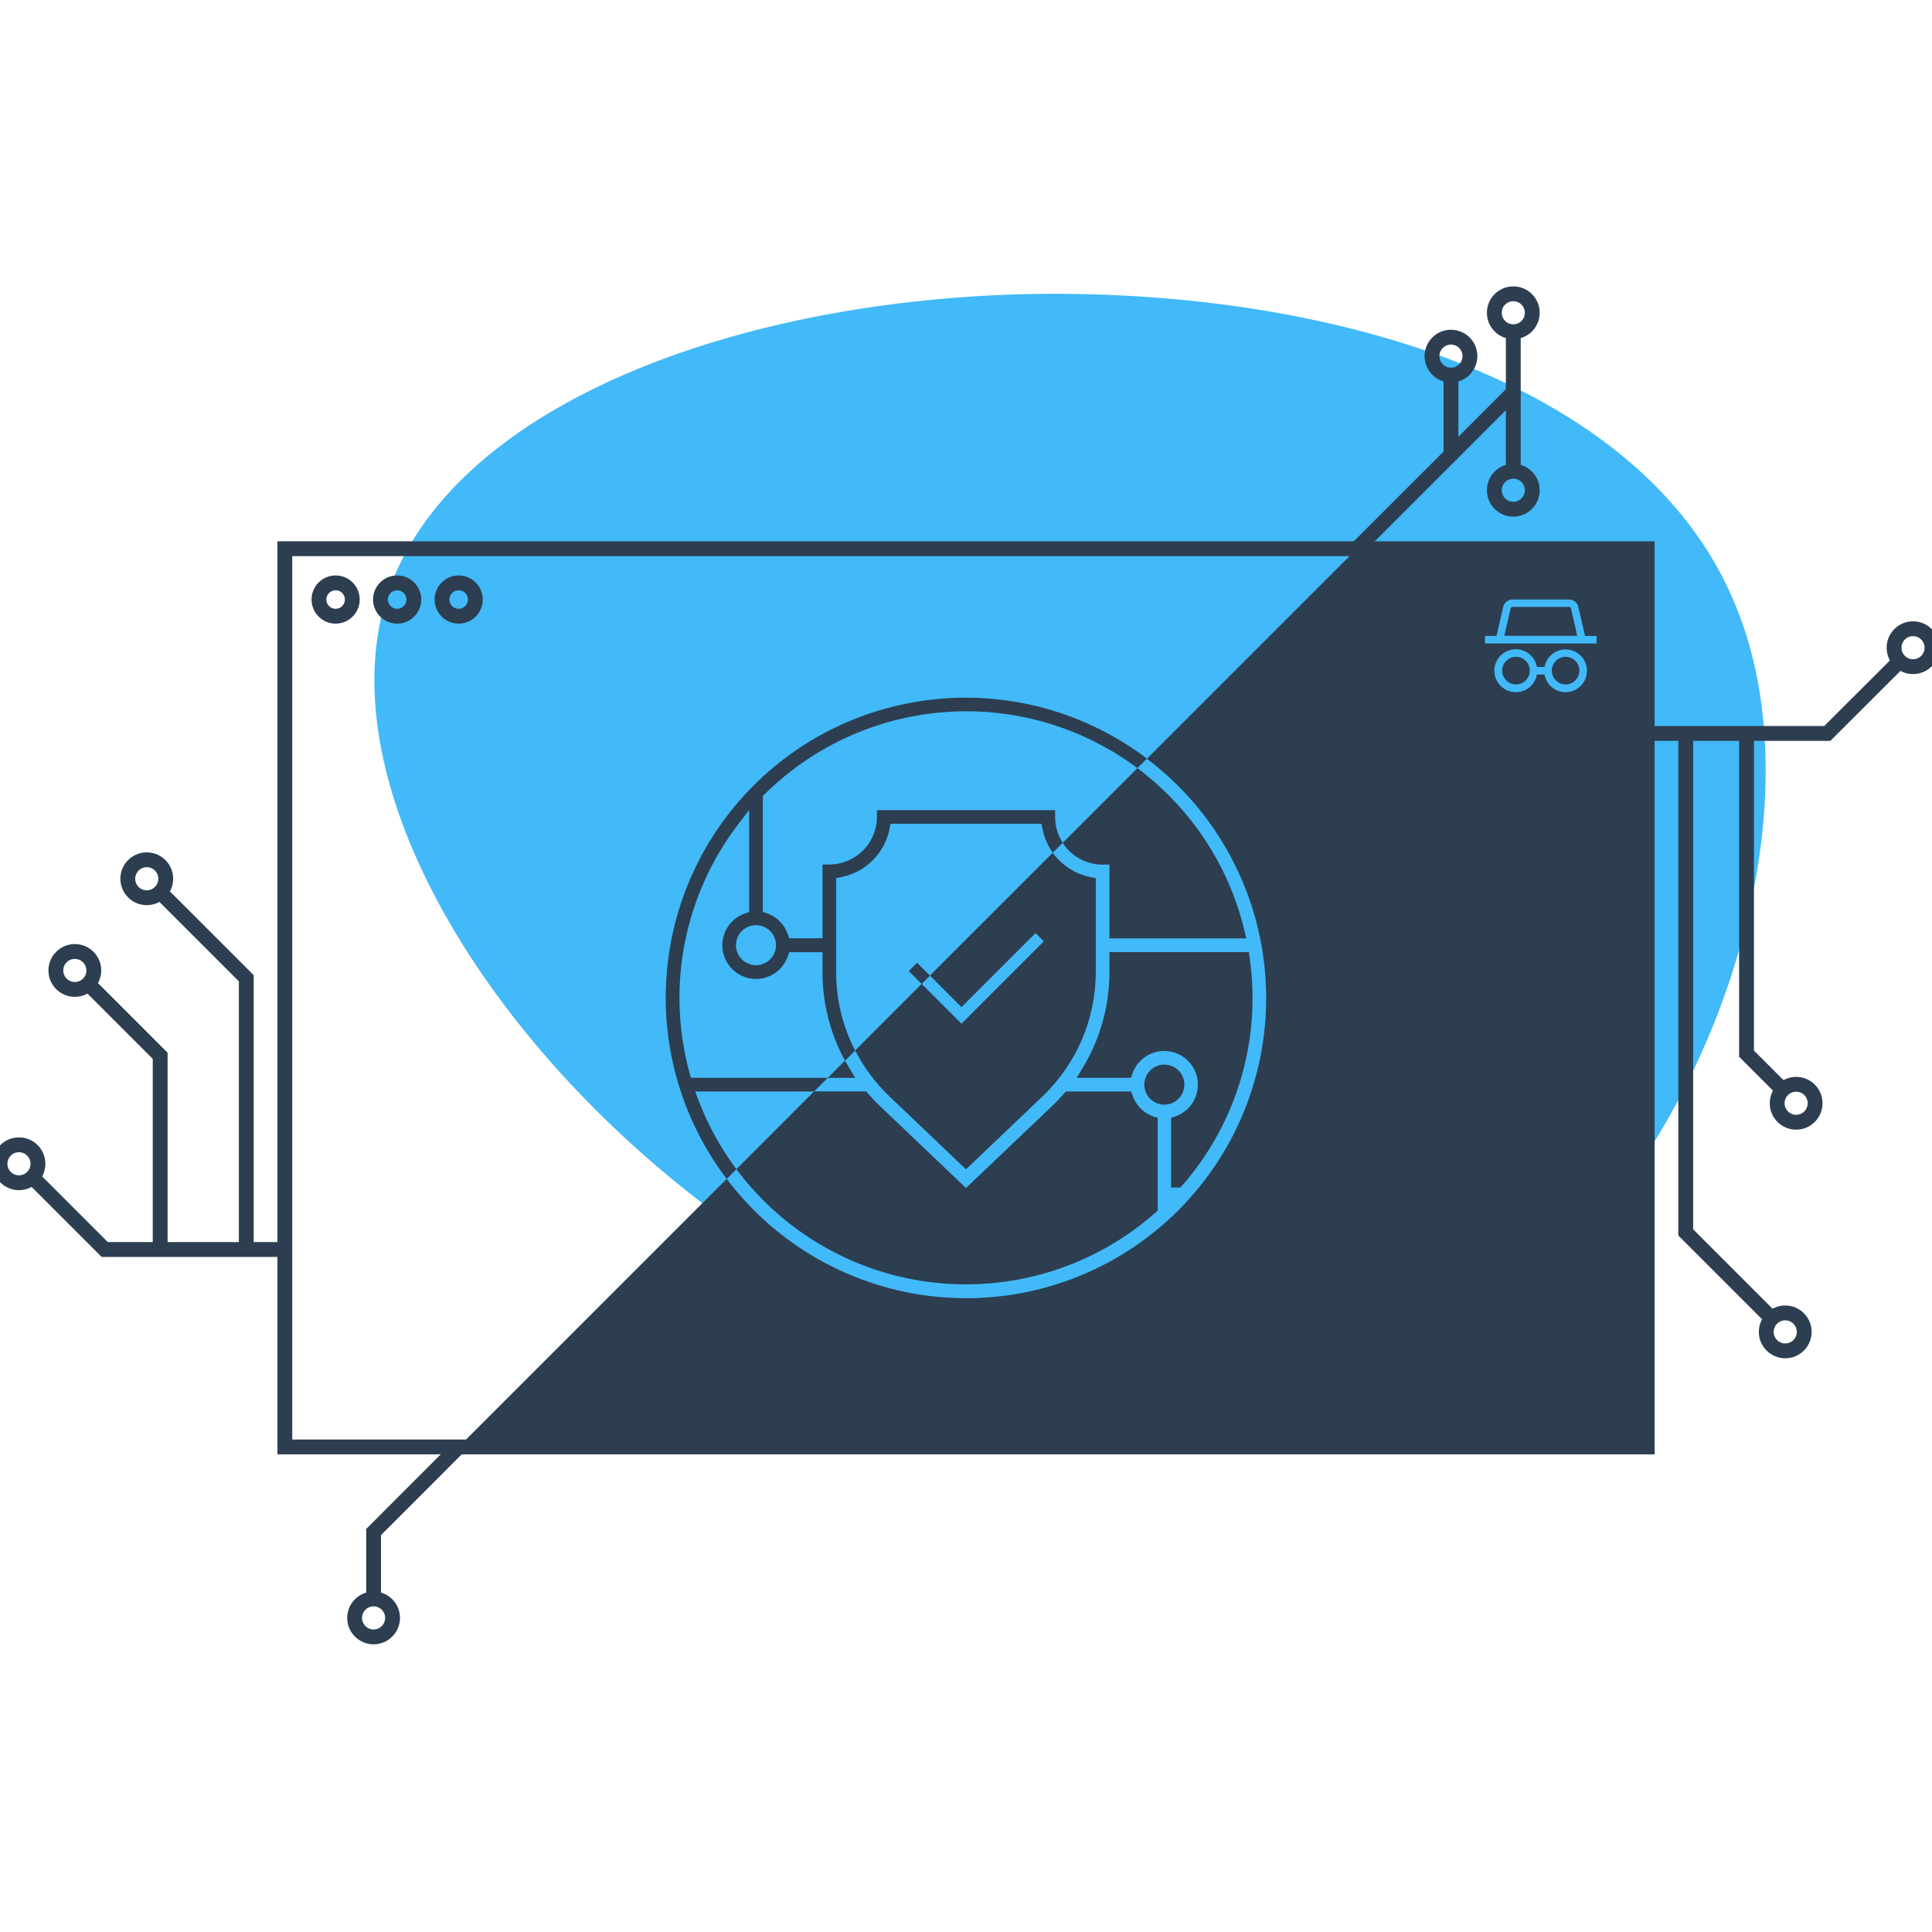
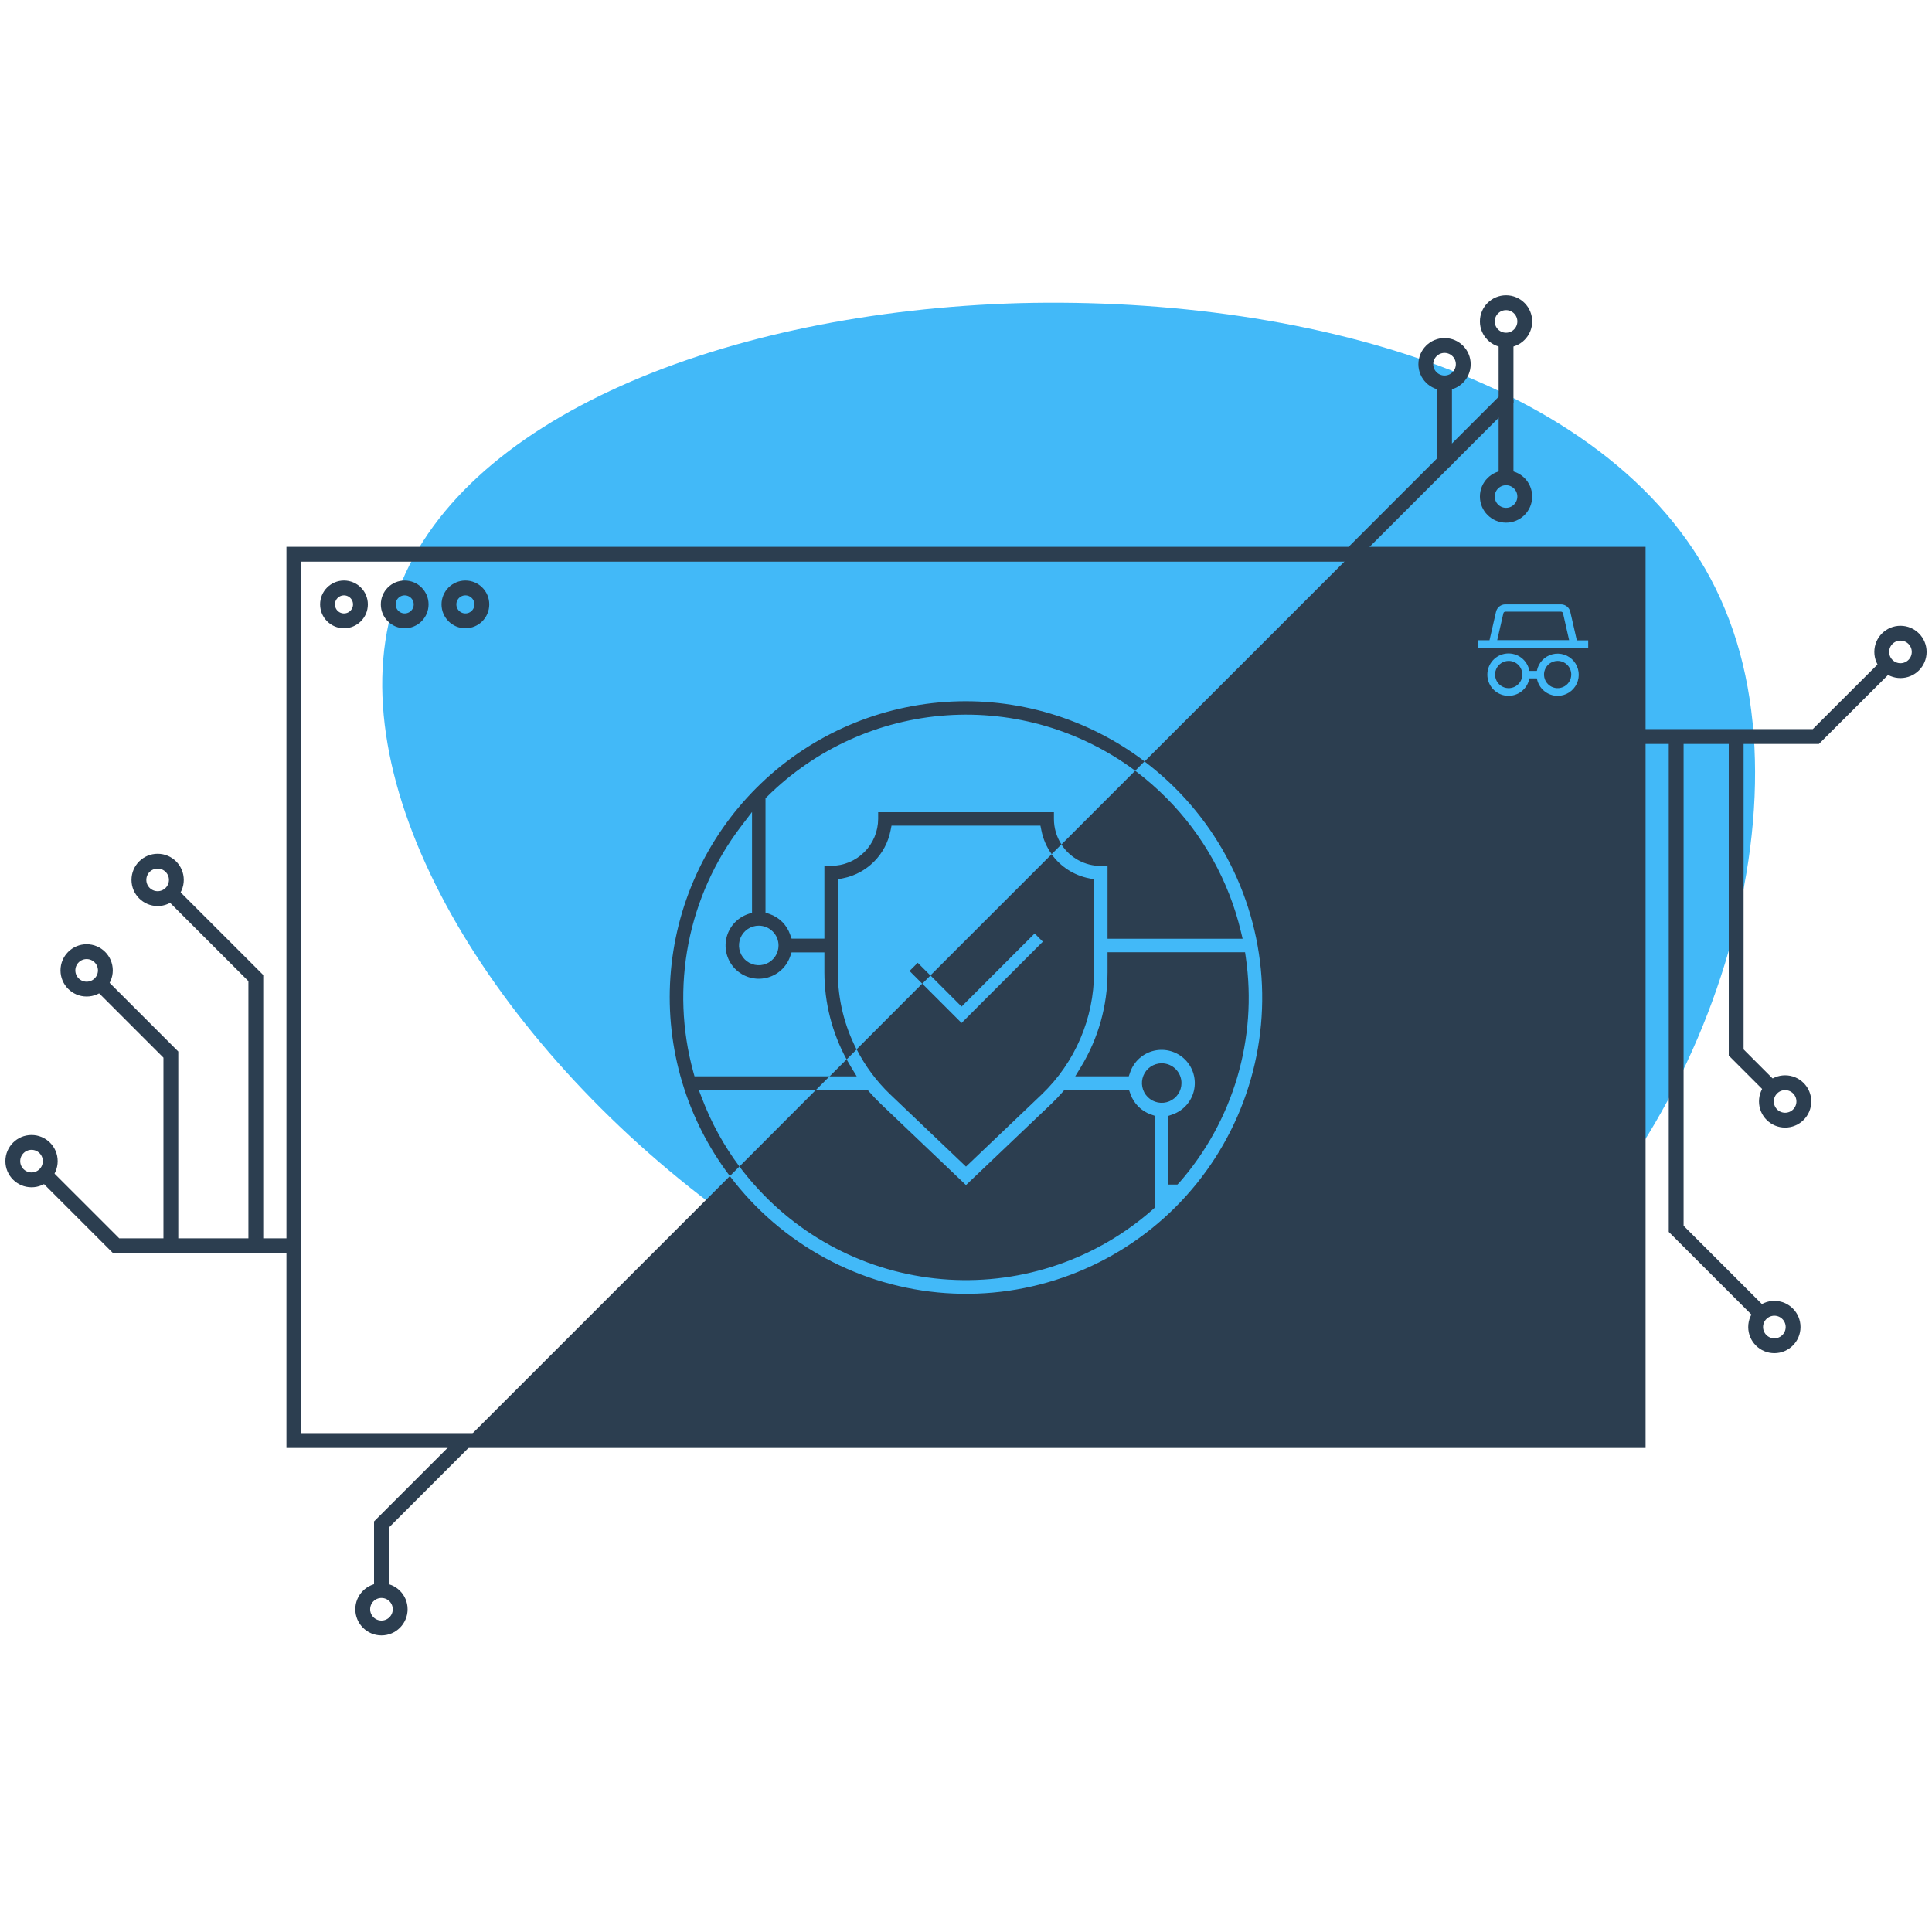
<svg xmlns="http://www.w3.org/2000/svg" width="651" height="651" viewBox="0 0 651 651" fill="none">
-   <g clip-path="url(#clip0_1_1201)">
-     <rect width="651" height="651" fill="white" />
-     <path d="M584.68 203.671C616.508 279.986 570.936 402.597 495.706 448.891C420.476 494.825 315.951 464.805 238.189 406.575C160.789 347.982 110.154 261.178 130.769 199.693C151.747 138.207 243.614 102.039 343.8 99.145C444.347 96.614 553.214 126.995 584.68 203.671Z" fill="#42B9F8" />
-     <path d="M113.092 207.635C116.195 207.635 118.71 205.12 118.71 202.018C118.71 198.915 116.195 196.401 113.092 196.401C109.99 196.401 107.475 198.915 107.475 202.018C107.475 205.12 109.99 207.635 113.092 207.635Z" stroke="#2C3E50" stroke-width="5" stroke-miterlimit="10" />
-     <path d="M133.822 207.635C136.925 207.635 139.439 205.12 139.439 202.018C139.439 198.915 136.925 196.401 133.822 196.401C130.72 196.401 128.205 198.915 128.205 202.018C128.205 205.12 130.72 207.635 133.822 207.635Z" stroke="#2C3E50" stroke-width="5" stroke-miterlimit="10" />
-     <path d="M154.553 207.635C157.656 207.635 160.17 205.12 160.17 202.018C160.17 198.915 157.656 196.401 154.553 196.401C151.451 196.401 148.936 198.915 148.936 202.018C148.936 205.12 151.451 207.635 154.553 207.635Z" stroke="#2C3E50" stroke-width="5" stroke-miterlimit="10" />
-     <path d="M555.031 184.894H95.977V487.554H555.031V184.894Z" stroke="#2C3E50" stroke-width="5" stroke-miterlimit="10" />
-     <path d="M531.455 214.232H506.898L509.004 205.061C509.034 204.902 509.118 204.759 509.242 204.656C509.368 204.554 509.524 204.497 509.686 204.498H528.685C528.854 204.502 529.016 204.565 529.144 204.675C529.272 204.786 529.356 204.937 529.384 205.103L531.455 214.232Z" fill="#2C3E50" />
-     <path d="M286.21 359.937C285.698 359.085 285.204 358.232 284.727 357.38L278.922 363.184H288.179L286.21 359.937ZM367.518 295.557C362.365 294.545 357.793 291.606 354.732 287.34L313.349 328.715L323.987 339.352L348.936 314.403L351.732 317.199L327.865 341.065L325.393 343.554L323.987 344.952L310.553 331.519L288.153 353.945C291.074 359.658 294.929 364.844 299.558 369.287L325.496 394.006L351.425 369.287C357.027 363.906 361.49 357.452 364.55 350.31C367.608 343.169 369.2 335.486 369.231 327.717V295.898L367.518 295.557ZM388.631 376.192C387.018 375.627 385.553 374.705 384.344 373.497C383.136 372.289 382.215 370.823 381.65 369.211L381.147 367.787H359.139L358.499 368.52C357.204 370.003 355.942 371.342 354.604 372.603L325.496 400.314L296.378 372.569C295.066 371.308 293.753 369.927 292.492 368.486L291.861 367.753H274.311L248.126 393.972C249.722 396.12 251.427 398.206 253.24 400.229C261.631 409.715 271.808 417.456 283.191 423.008C294.573 428.562 306.939 431.818 319.579 432.592C332.221 433.366 344.89 431.643 356.865 427.52C368.84 423.398 379.886 416.956 389.372 408.565L390.088 407.926V376.695L388.631 376.192ZM392.313 358.727C390.978 358.73 389.675 359.129 388.567 359.872C387.46 360.616 386.597 361.672 386.088 362.906C385.58 364.14 385.449 365.496 385.711 366.805C385.973 368.113 386.618 369.315 387.563 370.257C388.507 371.199 389.71 371.84 391.019 372.099C392.328 372.359 393.685 372.224 394.917 371.712C396.15 371.201 397.203 370.336 397.945 369.226C398.685 368.116 399.081 366.812 399.081 365.477C399.081 364.588 398.905 363.707 398.564 362.886C398.223 362.064 397.722 361.319 397.092 360.692C396.461 360.065 395.713 359.568 394.89 359.23C394.067 358.894 393.185 358.722 392.296 358.727H392.313ZM419.964 316.202L419.333 313.568C415.215 296.448 406.486 280.783 394.095 268.273C390.719 264.864 387.102 261.705 383.269 258.82L358.082 284.016C359.537 286.262 361.53 288.109 363.88 289.388C366.231 290.666 368.864 291.337 371.541 291.338H373.834V316.202H419.964ZM421.064 322.646L420.799 320.813H373.834V327.692C373.815 339.067 370.678 350.22 364.764 359.937L362.795 363.176H381.079L381.573 361.744C382.206 359.93 383.288 358.307 384.719 357.026C386.15 355.745 387.883 354.848 389.755 354.42C391.628 353.992 393.578 354.045 395.423 354.576C397.27 355.107 398.95 356.099 400.308 357.457C401.666 358.815 402.658 360.495 403.189 362.341C403.72 364.187 403.773 366.137 403.345 368.01C402.917 369.882 402.02 371.614 400.739 373.046C399.458 374.477 397.835 375.559 396.021 376.192L394.597 376.686V400.135H397.692L398.408 399.402C407.49 388.994 414.217 376.748 418.126 363.501C422.037 350.253 423.039 336.317 421.064 322.646ZM510.827 221.315C509.906 221.314 509.006 221.586 508.239 222.095C507.473 222.606 506.875 223.332 506.521 224.183C506.168 225.033 506.074 225.969 506.253 226.872C506.431 227.776 506.874 228.606 507.525 229.257C508.175 229.909 509.005 230.353 509.907 230.533C510.811 230.714 511.747 230.622 512.597 230.27C513.448 229.918 514.176 229.322 514.687 228.556C515.199 227.79 515.472 226.89 515.472 225.969C515.47 224.737 514.981 223.556 514.11 222.684C513.239 221.812 512.06 221.32 510.827 221.315ZM527.534 221.315C526.613 221.315 525.713 221.588 524.948 222.1C524.183 222.611 523.586 223.338 523.234 224.189C522.881 225.039 522.789 225.975 522.969 226.877C523.149 227.78 523.592 228.609 524.243 229.26C524.894 229.911 525.723 230.354 526.626 230.534C527.528 230.714 528.464 230.622 529.314 230.269C530.165 229.917 530.892 229.32 531.403 228.555C531.915 227.79 532.187 226.89 532.187 225.969C532.185 224.736 531.694 223.553 530.822 222.681C529.949 221.809 528.767 221.318 527.534 221.315ZM527.534 221.315C526.613 221.315 525.713 221.588 524.948 222.1C524.183 222.611 523.586 223.338 523.234 224.189C522.881 225.039 522.789 225.975 522.969 226.877C523.149 227.78 523.592 228.609 524.243 229.26C524.894 229.911 525.723 230.354 526.626 230.534C527.528 230.714 528.464 230.622 529.314 230.269C530.165 229.917 530.892 229.32 531.403 228.555C531.915 227.79 532.187 226.89 532.187 225.969C532.185 224.736 531.694 223.553 530.822 222.681C529.949 221.809 528.767 221.318 527.534 221.315ZM510.827 221.315C509.906 221.314 509.006 221.586 508.239 222.095C507.473 222.606 506.875 223.332 506.521 224.183C506.168 225.033 506.074 225.969 506.253 226.872C506.431 227.776 506.874 228.606 507.525 229.257C508.175 229.909 509.005 230.353 509.907 230.533C510.811 230.714 511.747 230.622 512.597 230.27C513.448 229.918 514.176 229.322 514.687 228.556C515.199 227.79 515.472 226.89 515.472 225.969C515.47 224.737 514.981 223.556 514.11 222.684C513.239 221.812 512.06 221.32 510.827 221.315ZM457.468 184.663L386.466 255.666C398.005 264.377 407.542 275.462 414.433 288.172C421.324 300.883 425.407 314.923 426.409 329.347C427.41 343.77 425.307 358.241 420.239 371.782C415.172 385.323 407.259 397.62 397.034 407.842C386.809 418.064 374.511 425.974 360.969 431.039C347.426 436.102 332.956 438.203 318.533 437.198C304.109 436.193 290.069 432.105 277.36 425.212C264.651 418.318 253.569 408.779 244.861 397.237L154.51 487.588H555.023V184.663H457.468ZM527.534 233.249C525.839 233.246 524.199 232.647 522.903 231.556C521.605 230.465 520.734 228.951 520.442 227.282H517.885C517.565 229.062 516.591 230.658 515.154 231.755C513.717 232.852 511.921 233.372 510.12 233.212C508.319 233.051 506.644 232.222 505.423 230.889C504.202 229.555 503.526 227.811 503.526 226.004C503.526 224.196 504.202 222.453 505.423 221.119C506.644 219.785 508.319 218.956 510.12 218.795C511.921 218.635 513.717 219.155 515.154 220.253C516.591 221.35 517.565 222.945 517.885 224.725H520.442C520.692 223.378 521.319 222.13 522.252 221.126C523.186 220.123 524.385 219.407 525.71 219.061C527.036 218.714 528.433 218.753 529.737 219.172C531.041 219.59 532.199 220.373 533.076 221.425C533.952 222.479 534.51 223.76 534.685 225.119C534.86 226.477 534.643 227.857 534.062 229.099C533.481 230.339 532.557 231.388 531.402 232.123C530.245 232.858 528.903 233.249 527.534 233.249ZM537.975 216.823H500.377V214.266H504.264L506.488 204.566C506.648 203.84 507.051 203.191 507.632 202.725C508.211 202.26 508.933 202.008 509.676 202.009H528.676C529.43 202.01 530.16 202.273 530.743 202.751C531.326 203.23 531.725 203.896 531.872 204.635L534.088 214.3H537.975V216.823ZM527.534 221.315C526.613 221.315 525.713 221.588 524.948 222.1C524.183 222.611 523.586 223.338 523.234 224.189C522.881 225.039 522.789 225.975 522.969 226.877C523.149 227.78 523.592 228.609 524.243 229.26C524.894 229.911 525.723 230.354 526.626 230.534C527.528 230.714 528.464 230.622 529.314 230.269C530.165 229.917 530.892 229.32 531.403 228.555C531.915 227.79 532.187 226.89 532.187 225.969C532.185 224.736 531.694 223.553 530.822 222.681C529.949 221.809 528.767 221.318 527.534 221.315ZM510.827 221.315C509.906 221.314 509.006 221.586 508.239 222.095C507.473 222.606 506.875 223.332 506.521 224.183C506.168 225.033 506.074 225.969 506.253 226.872C506.431 227.776 506.874 228.606 507.525 229.257C508.175 229.909 509.005 230.353 509.907 230.533C510.811 230.714 511.747 230.622 512.597 230.27C513.448 229.918 514.176 229.322 514.687 228.556C515.199 227.79 515.472 226.89 515.472 225.969C515.47 224.737 514.981 223.556 514.11 222.684C513.239 221.812 512.06 221.32 510.827 221.315ZM510.827 221.315C509.906 221.314 509.006 221.586 508.239 222.095C507.473 222.606 506.875 223.332 506.521 224.183C506.168 225.033 506.074 225.969 506.253 226.872C506.431 227.776 506.874 228.606 507.525 229.257C508.175 229.909 509.005 230.353 509.907 230.533C510.811 230.714 511.747 230.622 512.597 230.27C513.448 229.918 514.176 229.322 514.687 228.556C515.199 227.79 515.472 226.89 515.472 225.969C515.47 224.737 514.981 223.556 514.11 222.684C513.239 221.812 512.06 221.32 510.827 221.315ZM527.534 221.315C526.613 221.315 525.713 221.588 524.948 222.1C524.183 222.611 523.586 223.338 523.234 224.189C522.881 225.039 522.789 225.975 522.969 226.877C523.149 227.78 523.592 228.609 524.243 229.26C524.894 229.911 525.723 230.354 526.626 230.534C527.528 230.714 528.464 230.622 529.314 230.269C530.165 229.917 530.892 229.32 531.403 228.555C531.915 227.79 532.187 226.89 532.187 225.969C532.185 224.736 531.694 223.553 530.822 222.681C529.949 221.809 528.767 221.318 527.534 221.315ZM527.534 221.315C526.613 221.315 525.713 221.588 524.948 222.1C524.183 222.611 523.586 223.338 523.234 224.189C522.881 225.039 522.789 225.975 522.969 226.877C523.149 227.78 523.592 228.609 524.243 229.26C524.894 229.911 525.723 230.354 526.626 230.534C527.528 230.714 528.464 230.622 529.314 230.269C530.165 229.917 530.892 229.32 531.403 228.555C531.915 227.79 532.187 226.89 532.187 225.969C532.185 224.736 531.694 223.553 530.822 222.681C529.949 221.809 528.767 221.318 527.534 221.315ZM510.827 221.315C509.906 221.314 509.006 221.586 508.239 222.095C507.473 222.606 506.875 223.332 506.521 224.183C506.168 225.033 506.074 225.969 506.253 226.872C506.431 227.776 506.874 228.606 507.525 229.257C508.175 229.909 509.005 230.353 509.907 230.533C510.811 230.714 511.747 230.622 512.597 230.27C513.448 229.918 514.176 229.322 514.687 228.556C515.199 227.79 515.472 226.89 515.472 225.969C515.47 224.737 514.981 223.556 514.11 222.684C513.239 221.812 512.06 221.32 510.827 221.315Z" fill="#2C3E50" />
-     <path d="M457.477 184.629L488.913 153.194V126.395" stroke="#2C3E50" stroke-width="5" stroke-miterlimit="10" />
-     <path d="M154.544 487.554L125.888 516.22V538.773" stroke="#2C3E50" stroke-width="5" stroke-miterlimit="10" />
-     <path d="M488.913 153.194L509.915 132.191V111.786" stroke="#2C3E50" stroke-width="5" stroke-miterlimit="10" />
-     <path d="M509.916 132.191V158.794" stroke="#2C3E50" stroke-width="5" stroke-miterlimit="10" />
-     <path d="M488.912 126.395C492.443 126.395 495.305 123.533 495.305 120.003C495.305 116.472 492.443 113.61 488.912 113.61C485.382 113.61 482.52 116.472 482.52 120.003C482.52 123.533 485.382 126.395 488.912 126.395Z" stroke="#2C3E50" stroke-width="5" stroke-miterlimit="10" />
-     <path d="M509.915 111.786C513.446 111.786 516.308 108.923 516.308 105.393C516.308 101.862 513.446 99 509.915 99C506.385 99 503.522 101.862 503.522 105.393C503.522 108.923 506.385 111.786 509.915 111.786Z" stroke="#2C3E50" stroke-width="5" stroke-miterlimit="10" />
-     <path d="M509.915 171.579C513.446 171.579 516.308 168.717 516.308 165.187C516.308 161.656 513.446 158.794 509.915 158.794C506.385 158.794 503.522 161.656 503.522 165.187C503.522 168.717 506.385 171.579 509.915 171.579Z" stroke="#2C3E50" stroke-width="5" stroke-miterlimit="10" />
-     <path d="M125.887 551.559C129.418 551.559 132.28 548.697 132.28 545.166C132.28 541.636 129.418 538.773 125.887 538.773C122.357 538.773 119.494 541.636 119.494 545.166C119.494 548.697 122.357 551.559 125.887 551.559Z" stroke="#2C3E50" stroke-width="5" stroke-miterlimit="10" />
-     <path d="M6.393 398.532C9.923 398.532 12.786 395.67 12.786 392.14C12.786 388.609 9.923 385.747 6.393 385.747C2.862 385.747 0 388.609 0 392.14C0 395.67 2.862 398.532 6.393 398.532Z" stroke="#2C3E50" stroke-width="5" stroke-miterlimit="10" />
-     <path d="M25.214 333.394C28.744 333.394 31.606 330.532 31.606 327.001C31.606 323.471 28.744 320.609 25.214 320.609C21.683 320.609 18.821 323.471 18.821 327.001C18.821 330.532 21.683 333.394 25.214 333.394Z" stroke="#2C3E50" stroke-width="5" stroke-miterlimit="10" />
-     <path d="M49.454 302.496C52.984 302.496 55.847 299.633 55.847 296.103C55.847 292.572 52.984 289.71 49.454 289.71C45.923 289.71 43.061 292.572 43.061 296.103C43.061 299.633 45.923 302.496 49.454 302.496Z" stroke="#2C3E50" stroke-width="5" stroke-miterlimit="10" />
-     <path d="M95.969 421.035H35.288L10.91 396.657" stroke="#2C3E50" stroke-width="5" stroke-miterlimit="10" />
-     <path d="M82.987 421.035V329.627L53.972 300.62" stroke="#2C3E50" stroke-width="5" stroke-miterlimit="10" />
-     <path d="M53.971 421.035V355.752L29.738 331.519" stroke="#2C3E50" stroke-width="5" stroke-miterlimit="10" />
-     <path d="M644.607 224.64C648.138 224.64 651 221.778 651 218.247C651 214.717 648.138 211.854 644.607 211.854C641.077 211.854 638.215 214.717 638.215 218.247C638.215 221.778 641.077 224.64 644.607 224.64Z" stroke="#2C3E50" stroke-width="5" stroke-miterlimit="10" />
-     <path d="M605.219 378.144C608.75 378.144 611.612 375.281 611.612 371.751C611.612 368.22 608.75 365.358 605.219 365.358C601.689 365.358 598.827 368.22 598.827 371.751C598.827 375.281 601.689 378.144 605.219 378.144Z" stroke="#2C3E50" stroke-width="5" stroke-miterlimit="10" />
-     <path d="M601.546 455.181C605.077 455.181 607.939 452.319 607.939 448.788C607.939 445.258 605.077 442.396 601.546 442.396C598.016 442.396 595.153 445.258 595.153 448.788C595.153 452.319 598.016 455.181 601.546 455.181Z" stroke="#2C3E50" stroke-width="5" stroke-miterlimit="10" />
-     <path d="M555.023 247.143H615.712L640.09 222.807" stroke="#2C3E50" stroke-width="5" stroke-miterlimit="10" />
-     <path d="M568.013 247.142V415.256L597.028 444.271" stroke="#2C3E50" stroke-width="5" stroke-miterlimit="10" />
-     <path d="M588.504 247.142V355.036L600.693 367.233" stroke="#2C3E50" stroke-width="5" stroke-miterlimit="10" />
-     <path d="M257.664 267.599C274.084 251.344 295.789 241.518 318.838 239.907C341.887 238.296 364.749 245.006 383.27 258.82L386.466 255.624C367.006 240.868 342.862 233.657 318.496 235.325C294.131 236.992 271.194 247.425 253.925 264.695C236.657 281.964 226.225 304.903 224.559 329.268C222.893 353.633 230.104 377.777 244.862 397.237L248.126 393.972C242.802 386.839 238.5 378.999 235.341 370.677L234.233 367.787H274.294L278.905 363.176H232.792L232.357 361.599C228.458 347.341 227.895 332.378 230.712 317.868C233.53 303.358 239.652 289.692 248.604 277.93L252.431 272.91V307.303L250.999 307.797C249.187 308.43 247.567 309.511 246.288 310.941C245.008 312.37 244.112 314.101 243.684 315.971C243.254 317.84 243.307 319.789 243.835 321.632C244.364 323.477 245.351 325.157 246.704 326.515C248.059 327.874 249.735 328.867 251.577 329.402C253.419 329.938 255.367 329.997 257.239 329.574C259.11 329.152 260.844 328.262 262.277 326.988C263.711 325.713 264.799 324.096 265.438 322.288L265.932 320.856H277.141V327.726C277.167 338.098 279.774 348.3 284.727 357.414L288.137 354.004C283.957 345.882 281.763 336.885 281.735 327.751V295.898L283.44 295.557C287.463 294.764 291.159 292.792 294.06 289.893C296.96 286.994 298.933 283.299 299.729 279.277L300.07 277.572H350.914L351.263 279.277C351.84 282.172 353.032 284.911 354.758 287.306L358.082 283.982C356.405 281.384 355.517 278.355 355.525 275.262V272.986H295.501V275.262C295.49 279.522 293.79 283.604 290.772 286.611C287.755 289.619 283.668 291.306 279.408 291.304H277.141V316.168H265.941L265.438 314.744C264.875 313.13 263.956 311.664 262.747 310.454C261.537 309.245 260.071 308.326 258.457 307.763L257.033 307.26V268.196L257.664 267.599ZM261.483 318.486C261.483 319.821 261.087 321.127 260.345 322.237C259.603 323.347 258.549 324.212 257.316 324.723C256.082 325.234 254.724 325.367 253.415 325.107C252.106 324.846 250.902 324.204 249.959 323.259C249.014 322.316 248.372 321.112 248.111 319.803C247.851 318.494 247.984 317.136 248.495 315.903C249.006 314.669 249.871 313.615 250.982 312.873C252.091 312.131 253.397 311.735 254.732 311.735C256.522 311.738 258.238 312.45 259.503 313.715C260.769 314.98 261.48 316.696 261.483 318.486Z" fill="#2C3E50" />
-     <path d="M309.011 324.404L306.215 327.201L310.561 331.546L313.358 328.749L309.011 324.404Z" fill="#2C3E50" />
-   </g>
-   <defs>
-     <clipPath id="clip0_1_1201">
-       <rect width="651" height="651" fill="white" />
-     </clipPath>
-   </defs>
+   <rect width="651" height="651" fill="white" />
+   <path d="M581.244 205.284C612.649 280.587 567.681 401.572 493.449 447.253C419.217 492.577 316.077 462.956 239.346 405.497C162.973 347.681 113.009 262.028 133.351 201.358C154.05 140.687 244.7 104.998 343.558 102.143C442.771 99.645 550.195 129.624 581.244 205.284Z" fill="#42B9F8" />
+   <path d="M115.909 209.195C118.97 209.195 121.451 206.713 121.451 203.652C121.451 200.59 118.97 198.109 115.909 198.109C112.847 198.109 110.366 200.59 110.366 203.652C110.366 206.713 112.847 209.195 115.909 209.195Z" stroke="#2C3E50" stroke-width="5" stroke-miterlimit="10" />
+   <path d="M136.363 209.195C139.425 209.195 141.906 206.713 141.906 203.652C141.906 200.59 139.425 198.109 136.363 198.109C133.302 198.109 130.821 200.59 130.821 203.652C130.821 206.713 133.302 209.195 136.363 209.195Z" stroke="#2C3E50" stroke-width="5" stroke-miterlimit="10" />
+   <path d="M156.82 209.195C159.881 209.195 162.362 206.713 162.362 203.652C162.362 200.59 159.881 198.109 156.82 198.109C153.758 198.109 151.277 200.59 151.277 203.652C151.277 206.713 153.758 209.195 156.82 209.195Z" stroke="#2C3E50" stroke-width="5" stroke-miterlimit="10" />
+   <path d="M551.988 186.755H99.02V485.403H551.988V186.755Z" stroke="#2C3E50" stroke-width="5" stroke-miterlimit="10" />
+   <path d="M528.725 215.705H504.493L506.571 206.655C506.6 206.498 506.684 206.357 506.806 206.255C506.93 206.154 507.084 206.099 507.244 206.1H525.991C526.158 206.103 526.318 206.165 526.444 206.274C526.57 206.383 526.653 206.533 526.681 206.697L528.725 215.705Z" fill="#2C3E50" />
+   <path d="M286.73 359.477C286.226 358.636 285.738 357.795 285.267 356.954L279.539 362.682H288.673L286.73 359.477ZM366.96 295.951C361.876 294.953 357.365 292.053 354.344 287.843L313.51 328.669L324.007 339.166L348.625 314.547L351.384 317.306L327.834 340.856L325.395 343.312L324.007 344.691L310.751 331.436L288.648 353.565C291.53 359.202 295.334 364.319 299.902 368.704L325.495 393.095L351.081 368.704C356.609 363.393 361.013 357.026 364.032 349.978C367.05 342.932 368.621 335.35 368.651 327.685V296.288L366.96 295.951ZM387.794 375.517C386.202 374.959 384.757 374.05 383.564 372.858C382.372 371.665 381.463 370.22 380.905 368.628L380.409 367.224H358.693L358.062 367.947C356.783 369.411 355.539 370.731 354.218 371.976L325.495 399.319L296.764 371.942C295.469 370.697 294.174 369.335 292.929 367.913L292.307 367.19H274.989L249.151 393.061C250.727 395.181 252.409 397.239 254.198 399.235C262.477 408.595 272.52 416.234 283.751 421.713C294.983 427.192 307.184 430.405 319.658 431.169C332.132 431.933 344.633 430.233 356.449 426.164C368.266 422.097 379.165 415.741 388.525 407.461L389.232 406.83V376.013L387.794 375.517ZM391.427 358.283C390.11 358.286 388.824 358.68 387.731 359.413C386.638 360.148 385.787 361.189 385.285 362.407C384.784 363.625 384.654 364.963 384.913 366.254C385.171 367.545 385.807 368.731 386.74 369.66C387.672 370.591 388.859 371.223 390.15 371.479C391.442 371.734 392.78 371.602 393.997 371.097C395.214 370.592 396.252 369.739 396.984 368.643C397.715 367.548 398.105 366.262 398.105 364.944C398.105 364.067 397.932 363.197 397.595 362.388C397.258 361.577 396.765 360.841 396.142 360.223C395.52 359.604 394.782 359.113 393.97 358.78C393.158 358.448 392.288 358.279 391.41 358.283H391.427ZM418.712 316.322L418.089 313.723C414.025 296.83 405.412 281.373 393.185 269.029C389.854 265.665 386.285 262.548 382.503 259.701L357.65 284.563C359.085 286.779 361.052 288.602 363.372 289.864C365.691 291.125 368.289 291.787 370.93 291.788H373.193V316.322H418.712ZM419.797 322.681L419.536 320.872H373.193V327.66C373.174 338.885 370.079 349.889 364.244 359.477L362.301 362.674H380.342L380.83 361.261C381.454 359.471 382.522 357.869 383.934 356.605C385.346 355.341 387.056 354.456 388.903 354.033C390.751 353.611 392.675 353.664 394.496 354.188C396.318 354.712 397.976 355.69 399.316 357.03C400.656 358.371 401.634 360.028 402.158 361.85C402.682 363.671 402.735 365.595 402.313 367.443C401.89 369.291 401.005 371 399.741 372.412C398.477 373.824 396.876 374.893 395.086 375.517L393.681 376.005V399.142H396.734L397.441 398.419C406.402 388.15 413.04 376.066 416.898 362.994C420.757 349.922 421.745 336.17 419.797 322.681ZM508.37 222.694C507.461 222.692 506.572 222.96 505.816 223.463C505.06 223.967 504.47 224.684 504.121 225.523C503.773 226.362 503.68 227.285 503.857 228.177C504.032 229.068 504.469 229.888 505.112 230.53C505.753 231.174 506.572 231.612 507.462 231.789C508.354 231.967 509.277 231.877 510.117 231.529C510.956 231.182 511.674 230.594 512.179 229.838C512.684 229.083 512.954 228.194 512.954 227.286C512.951 226.07 512.468 224.905 511.609 224.045C510.75 223.184 509.586 222.698 508.37 222.694ZM524.855 222.694C523.947 222.694 523.058 222.963 522.304 223.468C521.549 223.972 520.96 224.69 520.613 225.529C520.264 226.368 520.173 227.291 520.351 228.182C520.528 229.073 520.966 229.891 521.608 230.533C522.25 231.175 523.068 231.613 523.959 231.79C524.85 231.967 525.773 231.877 526.612 231.528C527.451 231.181 528.169 230.592 528.673 229.837C529.178 229.083 529.447 228.194 529.447 227.286C529.445 226.069 528.96 224.902 528.1 224.041C527.238 223.181 526.072 222.696 524.855 222.694ZM524.855 222.694C523.947 222.694 523.058 222.963 522.304 223.468C521.549 223.972 520.96 224.69 520.613 225.529C520.264 226.368 520.173 227.291 520.351 228.182C520.528 229.073 520.966 229.891 521.608 230.533C522.25 231.175 523.068 231.613 523.959 231.79C524.85 231.967 525.773 231.877 526.612 231.528C527.451 231.181 528.169 230.592 528.673 229.837C529.178 229.083 529.447 228.194 529.447 227.286C529.445 226.069 528.96 224.902 528.1 224.041C527.238 223.181 526.072 222.696 524.855 222.694ZM508.37 222.694C507.461 222.692 506.572 222.96 505.816 223.463C505.06 223.967 504.47 224.684 504.121 225.523C503.773 226.362 503.68 227.285 503.857 228.177C504.032 229.068 504.469 229.888 505.112 230.53C505.753 231.174 506.572 231.612 507.462 231.789C508.354 231.967 509.277 231.877 510.117 231.529C510.956 231.182 511.674 230.594 512.179 229.838C512.684 229.083 512.954 228.194 512.954 227.286C512.951 226.07 512.468 224.905 511.609 224.045C510.75 223.184 509.586 222.698 508.37 222.694ZM455.719 186.528L385.657 256.589C397.044 265.184 406.455 276.122 413.254 288.664C420.053 301.206 424.083 315.06 425.071 329.293C426.059 343.525 423.983 357.804 418.983 371.165C413.983 384.527 406.175 396.66 396.086 406.747C385.996 416.834 373.861 424.639 360.498 429.636C347.135 434.633 332.857 436.706 318.625 435.714C304.392 434.722 290.539 430.689 277.998 423.887C265.458 417.084 254.522 407.672 245.93 396.283L156.776 485.436H551.979V186.528H455.719ZM524.855 234.469C523.183 234.466 521.565 233.875 520.285 232.798C519.005 231.722 518.146 230.228 517.857 228.581H515.334C515.019 230.337 514.057 231.912 512.639 232.994C511.221 234.078 509.45 234.591 507.673 234.433C505.895 234.274 504.242 233.456 503.037 232.14C501.833 230.824 501.165 229.104 501.165 227.32C501.165 225.536 501.833 223.816 503.037 222.5C504.242 221.183 505.895 220.366 507.673 220.207C509.45 220.049 511.221 220.562 512.639 221.645C514.057 222.727 515.019 224.302 515.334 226.058H517.857C518.104 224.729 518.723 223.497 519.644 222.507C520.565 221.517 521.748 220.811 523.056 220.469C524.364 220.127 525.742 220.166 527.029 220.579C528.316 220.991 529.459 221.764 530.324 222.802C531.188 223.842 531.739 225.106 531.911 226.447C532.084 227.787 531.87 229.149 531.297 230.374C530.723 231.597 529.812 232.633 528.672 233.358C527.53 234.084 526.207 234.469 524.855 234.469ZM535.158 218.261H498.058V215.738H501.894L504.089 206.167C504.246 205.45 504.644 204.809 505.217 204.35C505.789 203.891 506.501 203.642 507.234 203.644H525.982C526.726 203.644 527.446 203.903 528.022 204.375C528.597 204.848 528.99 205.505 529.136 206.234L531.323 215.772H535.158V218.261ZM524.855 222.694C523.947 222.694 523.058 222.963 522.304 223.468C521.549 223.972 520.96 224.69 520.613 225.529C520.264 226.368 520.173 227.291 520.351 228.182C520.528 229.073 520.966 229.891 521.608 230.533C522.25 231.175 523.068 231.613 523.959 231.79C524.85 231.967 525.773 231.877 526.612 231.528C527.451 231.181 528.169 230.592 528.673 229.837C529.178 229.083 529.447 228.194 529.447 227.286C529.445 226.069 528.96 224.902 528.1 224.041C527.238 223.181 526.072 222.696 524.855 222.694ZM508.37 222.694C507.461 222.692 506.572 222.96 505.816 223.463C505.06 223.967 504.47 224.684 504.121 225.523C503.773 226.362 503.68 227.285 503.857 228.177C504.032 229.068 504.469 229.888 505.112 230.53C505.753 231.174 506.572 231.612 507.462 231.789C508.354 231.967 509.277 231.877 510.117 231.529C510.956 231.182 511.674 230.594 512.179 229.838C512.684 229.083 512.954 228.194 512.954 227.286C512.951 226.07 512.468 224.905 511.609 224.045C510.75 223.184 509.586 222.698 508.37 222.694ZM508.37 222.694C507.461 222.692 506.572 222.96 505.816 223.463C505.06 223.967 504.47 224.684 504.121 225.523C503.773 226.362 503.68 227.285 503.857 228.177C504.032 229.068 504.469 229.888 505.112 230.53C505.753 231.174 506.572 231.612 507.462 231.789C508.354 231.967 509.277 231.877 510.117 231.529C510.956 231.182 511.674 230.594 512.179 229.838C512.684 229.083 512.954 228.194 512.954 227.286C512.951 226.07 512.468 224.905 511.609 224.045C510.75 223.184 509.586 222.698 508.37 222.694ZM524.855 222.694C523.947 222.694 523.058 222.963 522.304 223.468C521.549 223.972 520.96 224.69 520.613 225.529C520.264 226.368 520.173 227.291 520.351 228.182C520.528 229.073 520.966 229.891 521.608 230.533C522.25 231.175 523.068 231.613 523.959 231.79C524.85 231.967 525.773 231.877 526.612 231.528C527.451 231.181 528.169 230.592 528.673 229.837C529.178 229.083 529.447 228.194 529.447 227.286C529.445 226.069 528.96 224.902 528.1 224.041C527.238 223.181 526.072 222.696 524.855 222.694ZM524.855 222.694C523.947 222.694 523.058 222.963 522.304 223.468C521.549 223.972 520.96 224.69 520.613 225.529C520.264 226.368 520.173 227.291 520.351 228.182C520.528 229.073 520.966 229.891 521.608 230.533C522.25 231.175 523.068 231.613 523.959 231.79C524.85 231.967 525.773 231.877 526.612 231.528C527.451 231.181 528.169 230.592 528.673 229.837C529.178 229.083 529.447 228.194 529.447 227.286C529.445 226.069 528.96 224.902 528.1 224.041C527.238 223.181 526.072 222.696 524.855 222.694ZM508.37 222.694C507.461 222.692 506.572 222.96 505.816 223.463C505.06 223.967 504.47 224.684 504.121 225.523C503.773 226.362 503.68 227.285 503.857 228.177C504.032 229.068 504.469 229.888 505.112 230.53C505.753 231.174 506.572 231.612 507.462 231.789C508.354 231.967 509.277 231.877 510.117 231.529C510.956 231.182 511.674 230.594 512.179 229.838C512.684 229.083 512.954 228.194 512.954 227.286C512.951 226.07 512.468 224.905 511.609 224.045C510.75 223.184 509.586 222.698 508.37 222.694Z" fill="#2C3E50" />
+   <path d="M455.727 186.494L486.746 155.475V129.032" stroke="#2C3E50" stroke-width="5" stroke-miterlimit="10" />
+   <path d="M156.811 485.403L128.534 513.688V535.943" stroke="#2C3E50" stroke-width="5" stroke-miterlimit="10" />
+   <path d="M486.746 155.475L507.47 134.751V114.616" stroke="#2C3E50" stroke-width="5" stroke-miterlimit="10" />
+   <path d="M507.47 134.751V161.001" stroke="#2C3E50" stroke-width="5" stroke-miterlimit="10" />
+   <path d="M486.746 129.032C490.23 129.032 493.054 126.208 493.054 122.724C493.054 119.24 490.23 116.416 486.746 116.416C483.262 116.416 480.438 119.24 480.438 122.724C480.438 126.208 483.262 129.032 486.746 129.032Z" stroke="#2C3E50" stroke-width="5" stroke-miterlimit="10" />
+   <path d="M507.47 114.616C510.954 114.616 513.778 111.792 513.778 108.308C513.778 104.824 510.954 102 507.47 102C503.986 102 501.162 104.824 501.162 108.308C501.162 111.792 503.986 114.616 507.47 114.616Z" stroke="#2C3E50" stroke-width="5" stroke-miterlimit="10" />
+   <path d="M507.47 173.617C510.954 173.617 513.778 170.793 513.778 167.309C513.778 163.825 510.954 161.001 507.47 161.001C503.986 161.001 501.162 163.825 501.162 167.309C501.162 170.793 503.986 173.617 507.47 173.617Z" stroke="#2C3E50" stroke-width="5" stroke-miterlimit="10" />
+   <path d="M128.534 548.559C132.017 548.559 134.842 545.735 134.842 542.251C134.842 538.767 132.017 535.943 128.534 535.943C125.05 535.943 122.226 538.767 122.226 542.251C122.226 545.735 125.05 548.559 128.534 548.559Z" stroke="#2C3E50" stroke-width="5" stroke-miterlimit="10" />
+   <path d="M10.623 397.561C14.107 397.561 16.931 394.737 16.931 391.253C16.931 387.77 14.107 384.945 10.623 384.945C7.14 384.945 4.315 387.77 4.315 391.253C4.315 394.737 7.14 397.561 10.623 397.561Z" stroke="#2C3E50" stroke-width="5" stroke-miterlimit="10" />
+   <path d="M29.195 333.286C32.679 333.286 35.503 330.462 35.503 326.978C35.503 323.495 32.679 320.67 29.195 320.67C25.711 320.67 22.887 323.495 22.887 326.978C22.887 330.462 25.711 333.286 29.195 333.286Z" stroke="#2C3E50" stroke-width="5" stroke-miterlimit="10" />
+   <path d="M53.114 302.798C56.598 302.798 59.422 299.973 59.422 296.49C59.422 293.006 56.598 290.182 53.114 290.182C49.63 290.182 46.806 293.006 46.806 296.49C46.806 299.973 49.63 302.798 53.114 302.798Z" stroke="#2C3E50" stroke-width="5" stroke-miterlimit="10" />
+   <path d="M99.012 419.766H39.136L15.081 395.711" stroke="#2C3E50" stroke-width="5" stroke-miterlimit="10" />
+   <path d="M86.202 419.766V329.569L57.572 300.947" stroke="#2C3E50" stroke-width="5" stroke-miterlimit="10" />
+   <path d="M57.571 419.766V355.348L33.66 331.436" stroke="#2C3E50" stroke-width="5" stroke-miterlimit="10" />
+   <path d="M640.377 225.974C643.86 225.974 646.685 223.15 646.685 219.666C646.685 216.182 643.86 213.358 640.377 213.358C636.893 213.358 634.069 216.182 634.069 219.666C634.069 223.15 636.893 225.974 640.377 225.974Z" stroke="#2C3E50" stroke-width="5" stroke-miterlimit="10" />
+   <path d="M601.511 377.443C604.995 377.443 607.819 374.619 607.819 371.135C607.819 367.651 604.995 364.827 601.511 364.827C598.027 364.827 595.203 367.651 595.203 371.135C595.203 374.619 598.027 377.443 601.511 377.443Z" stroke="#2C3E50" stroke-width="5" stroke-miterlimit="10" />
+   <path d="M597.886 453.459C601.37 453.459 604.194 450.635 604.194 447.151C604.194 443.667 601.37 440.843 597.886 440.843C594.402 440.843 591.578 443.667 591.578 447.151C591.578 450.635 594.402 453.459 597.886 453.459Z" stroke="#2C3E50" stroke-width="5" stroke-miterlimit="10" />
+   <path d="M551.98 248.178H611.864L635.919 224.166" stroke="#2C3E50" stroke-width="5" stroke-miterlimit="10" />
+   <path d="M564.798 248.178V414.063L593.428 442.693" stroke="#2C3E50" stroke-width="5" stroke-miterlimit="10" />
+   <path d="M585.017 248.178V354.641L597.044 366.677" stroke="#2C3E50" stroke-width="5" stroke-miterlimit="10" />
+   <path d="M258.564 268.364C274.765 252.324 296.183 242.628 318.926 241.039C341.67 239.449 364.228 246.071 382.504 259.701L385.658 256.547C366.455 241.987 342.631 234.872 318.589 236.518C294.547 238.163 271.914 248.458 254.874 265.499C237.834 282.539 227.541 305.173 225.897 329.215C224.253 353.257 231.369 377.081 245.931 396.283L249.152 393.062C243.899 386.023 239.653 378.286 236.536 370.075L235.442 367.224H274.973L279.523 362.674H234.021L233.592 361.118C229.744 347.049 229.189 332.284 231.969 317.966C234.749 303.649 240.79 290.164 249.623 278.558L253.399 273.604V307.541L251.986 308.029C250.199 308.653 248.6 309.72 247.338 311.131C246.075 312.541 245.191 314.249 244.768 316.094C244.344 317.939 244.397 319.861 244.918 321.681C245.439 323.501 246.413 325.158 247.749 326.499C249.085 327.84 250.74 328.82 252.557 329.348C254.375 329.876 256.297 329.934 258.144 329.517C259.99 329.1 261.701 328.222 263.115 326.965C264.53 325.708 265.603 324.112 266.234 322.327L266.722 320.914H277.782V327.693C277.807 337.928 280.38 347.995 285.268 356.988L288.632 353.624C284.508 345.609 282.343 336.732 282.315 327.719V296.288L283.998 295.951C287.967 295.168 291.614 293.223 294.477 290.362C297.338 287.502 299.285 283.856 300.07 279.887L300.407 278.205H350.577L350.922 279.887C351.491 282.744 352.667 285.446 354.37 287.81L357.65 284.53C355.995 281.966 355.119 278.977 355.127 275.925V273.68H295.899V275.925C295.888 280.129 294.21 284.156 291.232 287.123C288.255 290.092 284.223 291.757 280.019 291.754H277.782V316.288H266.73L266.234 314.884C265.679 313.291 264.771 311.844 263.579 310.651C262.385 309.458 260.939 308.551 259.346 307.995L257.941 307.499V268.953L258.564 268.364ZM262.332 318.576C262.332 319.893 261.941 321.182 261.209 322.277C260.477 323.373 259.437 324.226 258.22 324.73C257.003 325.235 255.663 325.366 254.371 325.11C253.079 324.852 251.891 324.218 250.96 323.286C250.028 322.355 249.394 321.167 249.137 319.876C248.88 318.584 249.011 317.244 249.516 316.027C250.02 314.81 250.874 313.769 251.97 313.038C253.065 312.305 254.353 311.915 255.67 311.915C257.437 311.917 259.13 312.62 260.378 313.869C261.627 315.117 262.329 316.81 262.332 318.576Z" fill="#2C3E50" />
+   <path d="M309.23 324.416L306.47 327.175L310.759 331.463L313.519 328.703L309.23 324.416Z" fill="#2C3E50" />
</svg>
